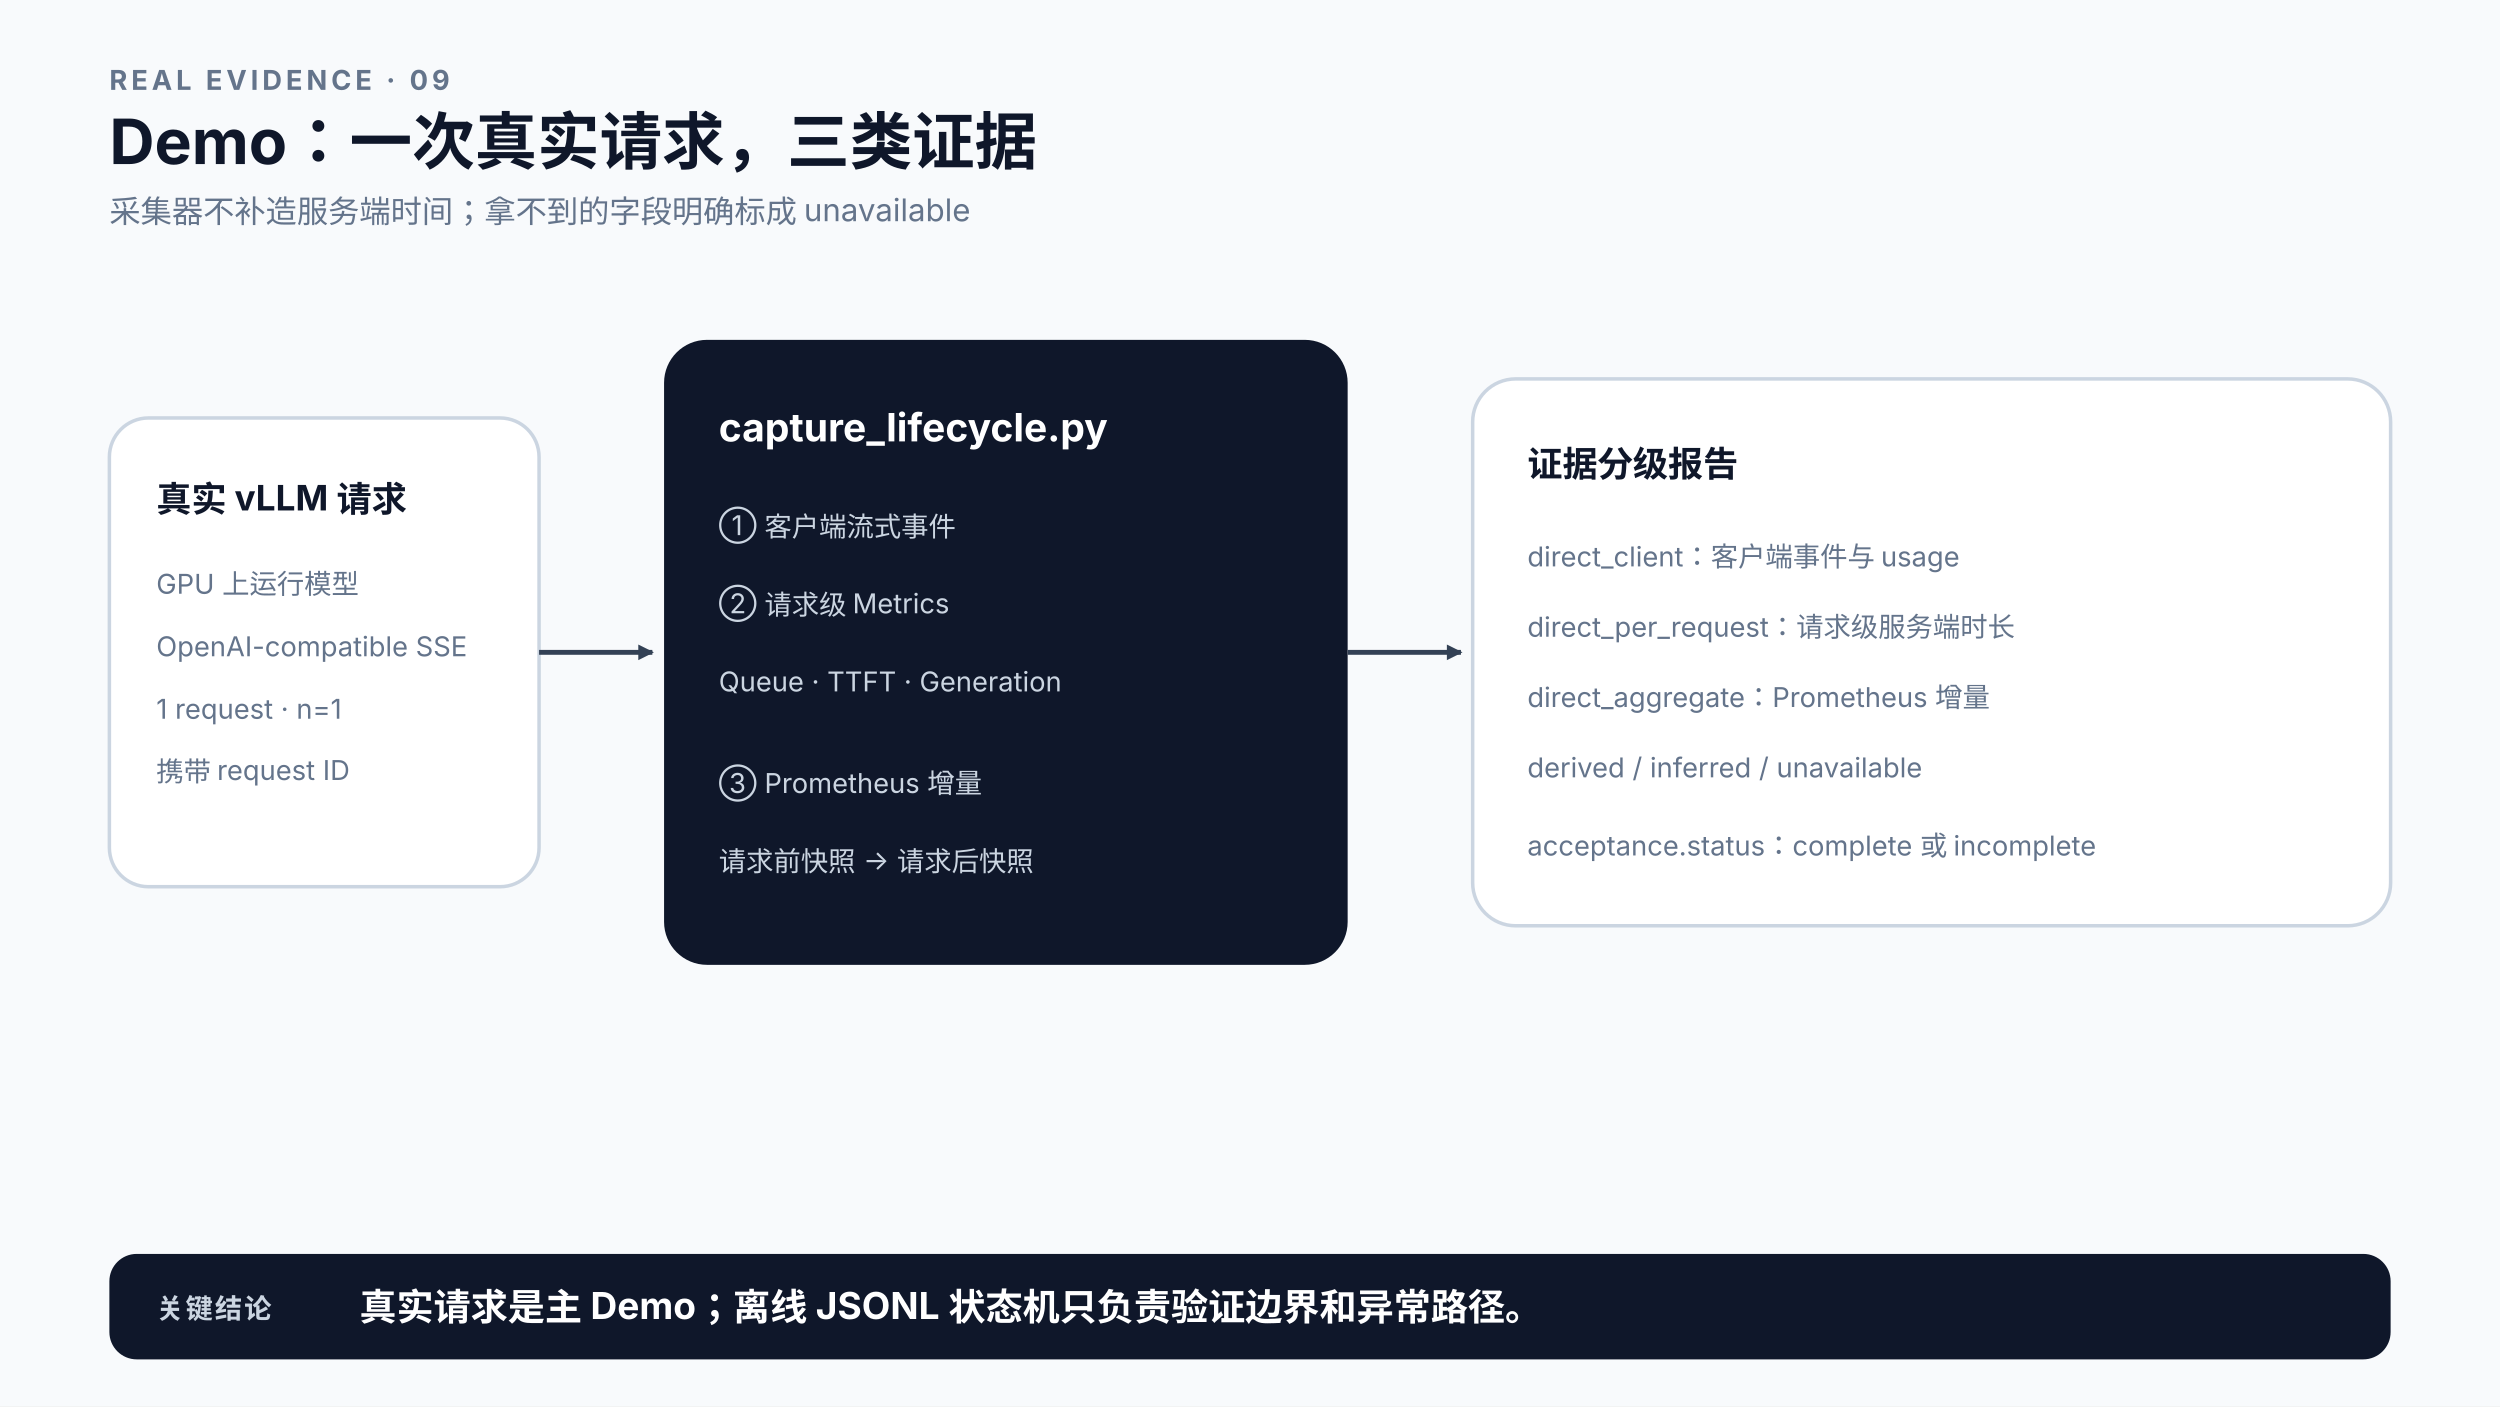
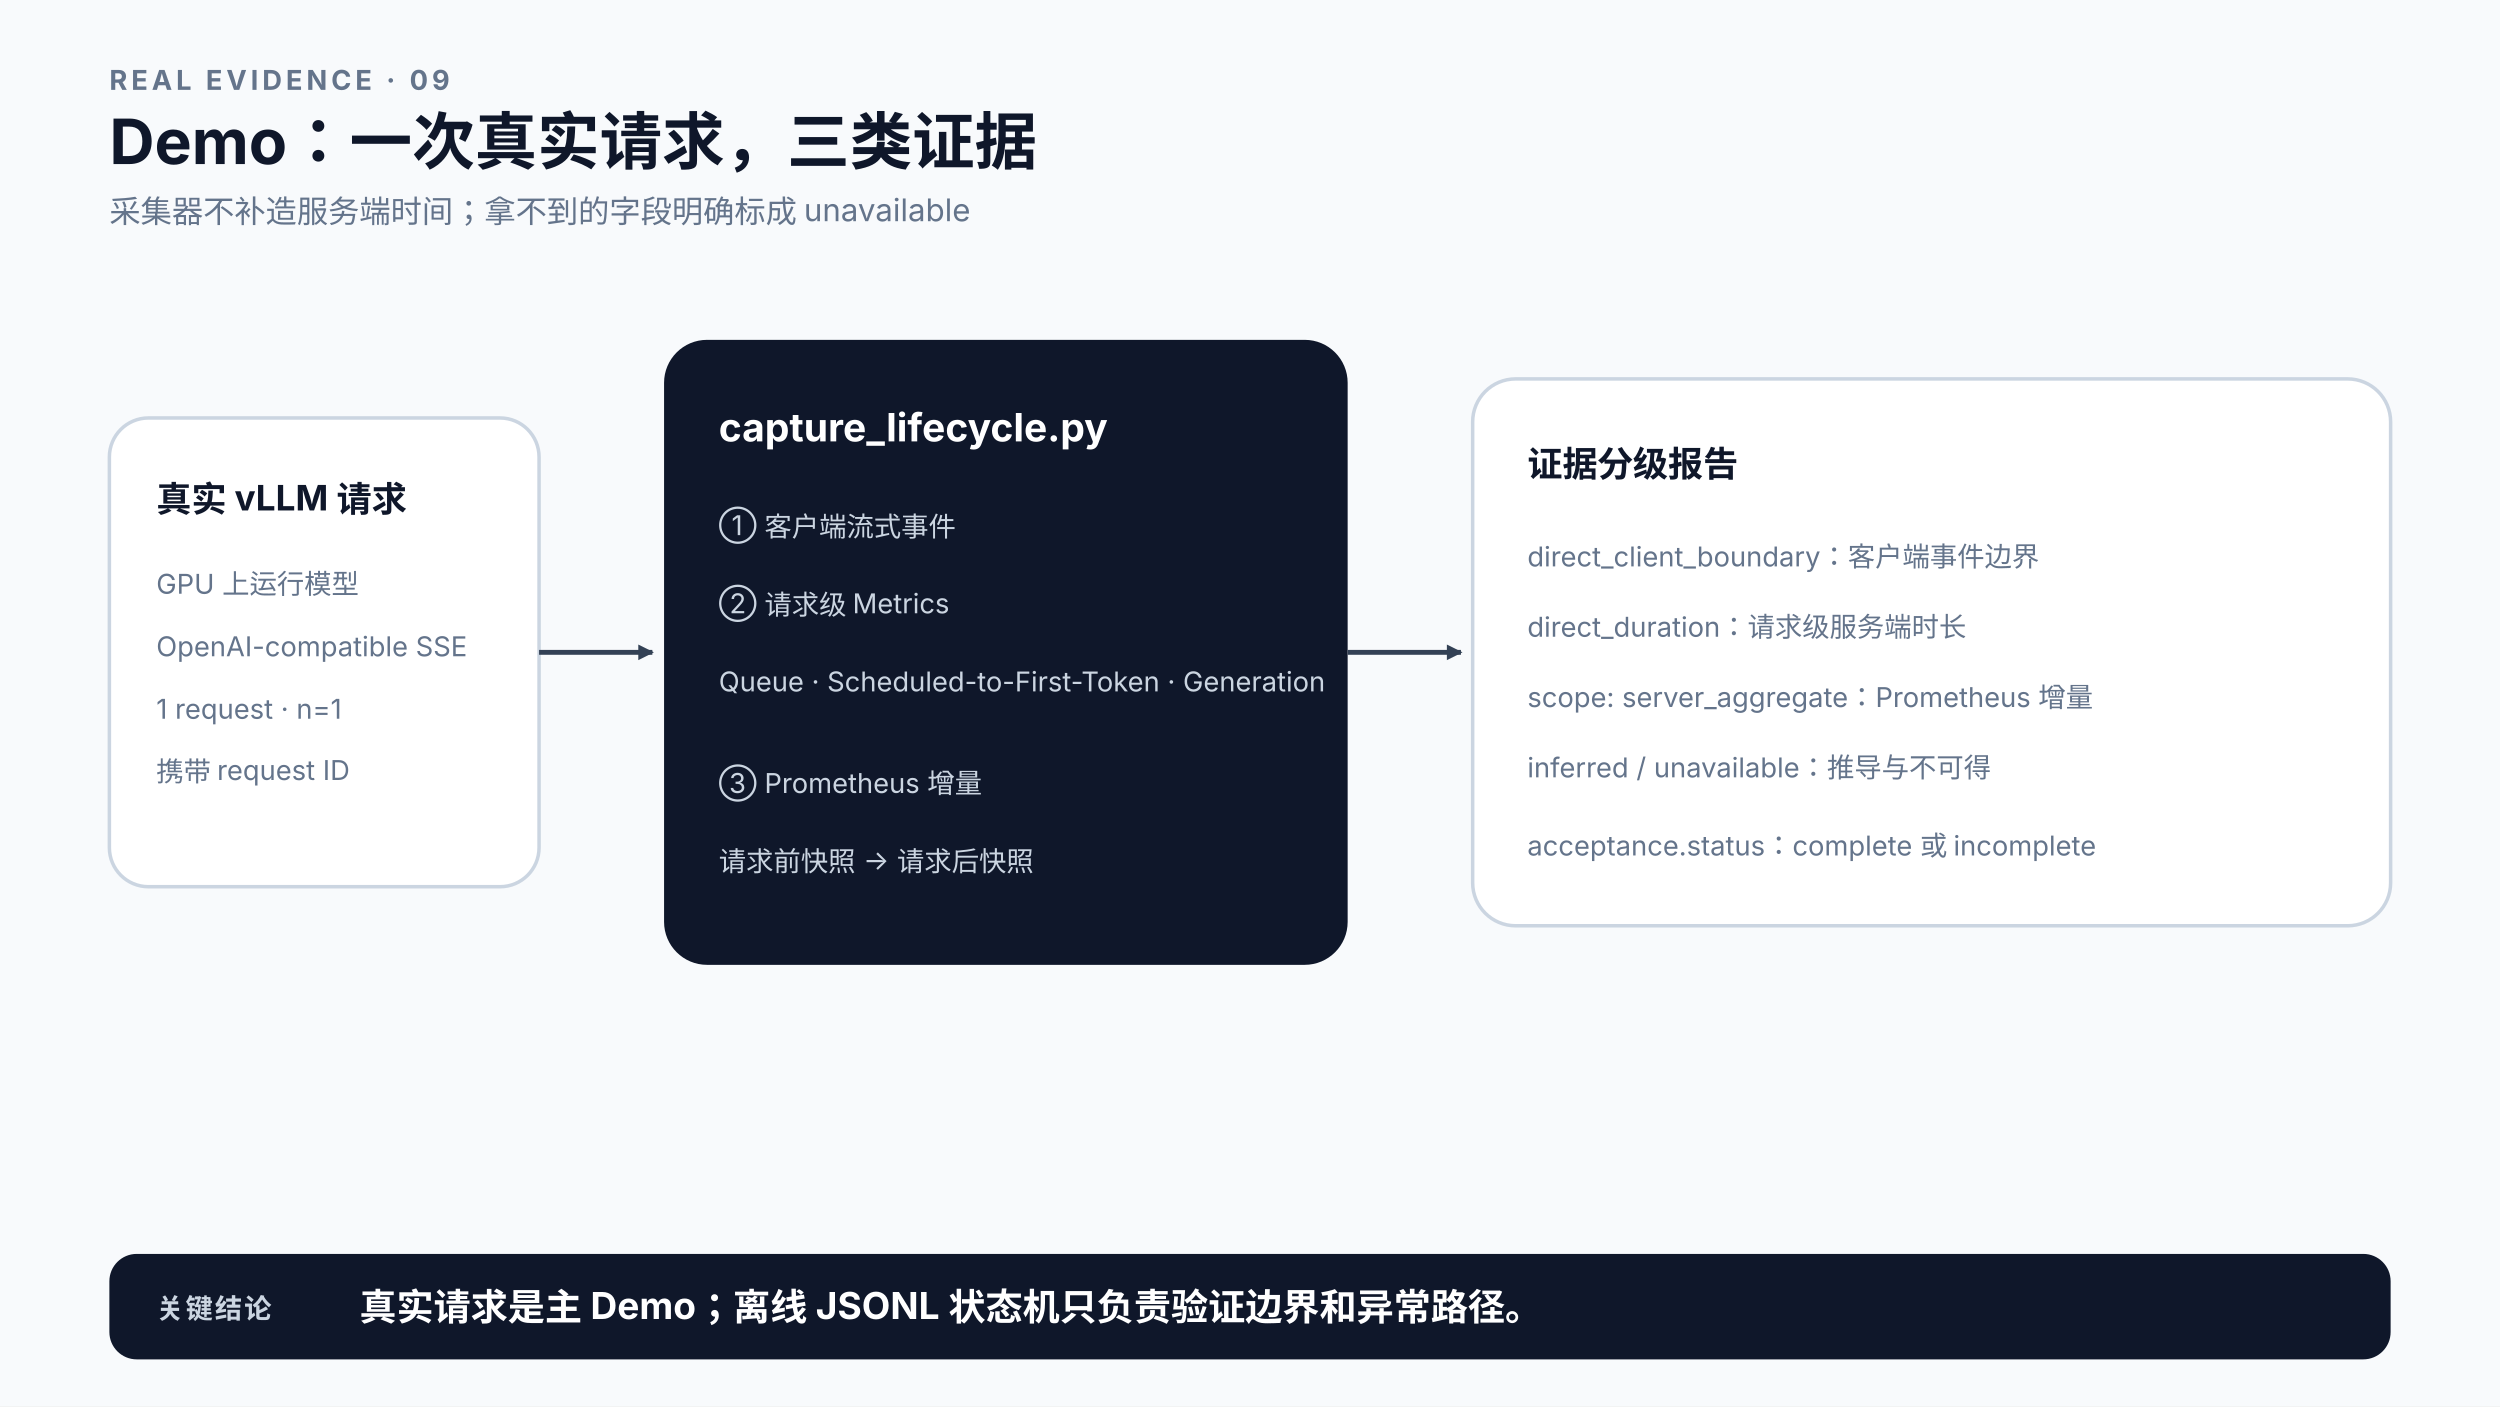
<svg xmlns="http://www.w3.org/2000/svg" width="1280" height="720" viewBox="0 0 1280 720" role="img" aria-labelledby="fig-title fig-desc" data-figure-system="chapter02-v2" fill="#0F172A">
  <defs>
    <marker id="arrow" viewBox="0 0 10 10" refX="9" refY="5" markerWidth="8" markerHeight="8" orient="auto" markerUnits="userSpaceOnUse">
      <path d="M0 0L10 5L0 10Z" fill="#334155" />
    </marker>
    <style>text{font-family:-apple-system,BlinkMacSystemFont,"Segoe UI","PingFang SC","Microsoft YaHei",sans-serif}.k{font-size:14px;font-weight:700;letter-spacing:2px;fill:#64748B}.t{font-size:32px;font-weight:750}.sub{font-size:16px;fill:#64748B}.card{fill:#FFFFFF;stroke:#CBD5E1;stroke-width:1.8}.focus{fill:#0F172A}.h{font-size:18px;font-weight:750}.hl{font-size:20px;font-weight:750;fill:#FFFFFF}.s{font-size:14px;fill:#64748B}.sl{font-size:14px;fill:#CBD5E1}.flow{fill:none;stroke:#334155;stroke-width:2.5;marker-end:url(#arrow)}.take{fill:#0F172A}.tl{font-size:14px;font-weight:700;letter-spacing:1px;fill:#CBD5E1}.tv{font-size:19px;font-weight:650;fill:#FFFFFF}</style>
  </defs>
  <rect width="1280" height="720" fill="#F8FAFC" />
  <text class="k" x="56" y="46">REAL EVIDENCE · 09</text>
  <text class="t" x="56" y="84">Demo：一次真实请求，三类证据</text>
  <text class="sub" x="56" y="114">采集器不补造服务端时间；拿不到的字段明确标成 unavailable</text>
  <g transform="translate(56 214)">
    <rect class="card" width="220" height="240" rx="20" />
    <text class="h" x="24" y="48">真实 vLLM 请求</text>
    <text class="s" x="24" y="90">GPU 上运行模型</text>
    <text class="s" x="24" y="122">OpenAI-compatible SSE</text>
    <text class="s" x="24" y="154">1 request · n=1</text>
    <text class="s" x="24" y="186">携带 request ID</text>
  </g>
  <path class="flow" d="M276 334H334" />
  <g transform="translate(340 174)">
    <rect class="focus" width="350" height="320" rx="22" />
    <text class="hl" x="28" y="52">capture_lifecycle.py</text>
    <text class="sl" x="28" y="100">① 客户端流式事件</text>
    <text class="sl" x="28" y="140">② 请求级 Metrics</text>
-     <text class="sl" x="28" y="180">Queue · TTFT · Generation</text>
+     <text class="sl" x="28" y="180">Queue · Scheduled-to-First-Token · Generation</text>
    <text class="sl" x="28" y="232">③ Prometheus 增量</text>
    <text class="sl" x="28" y="272">请求前快照 → 请求后快照</text>
  </g>
  <path class="flow" d="M690 334H748" />
  <g transform="translate(754 194)">
    <rect class="card" width="470" height="280" rx="22" />
    <text class="h" x="28" y="50">证据分级报告</text>
-     <text class="s" x="28" y="96">direct_client：客户端事件与 usage</text>
-     <text class="s" x="28" y="132">direct_per_request：请求级服务端时长</text>
-     <text class="s" x="28" y="168">direct_aggregate：Prometheus 增量</text>
-     <text class="s" x="28" y="204">derived / inferred / unavailable</text>
+     <text class="s" x="28" y="96">direct_client_boundary：客户端事件边界</text>
+     <text class="s" x="28" y="132">direct_duration：请求级服务端时长</text>
+     <text class="s" x="28" y="168">scope: server_aggregate：Prometheus 增量</text>
+     <text class="s" x="28" y="204">inferred / unavailable：推导与不可得</text>
    <text class="s" x="28" y="244">acceptance.status：complete 或 incomplete</text>
  </g>
  <rect class="take" x="56" y="642" width="1168" height="54" rx="14" />
  <text class="tl" x="80" y="675">关键结论</text>
  <text class="tv" x="184" y="676">真实请求是主 Demo；离线 JSONL 状态机只负责验证边界和异常路径。</text>
</svg>
